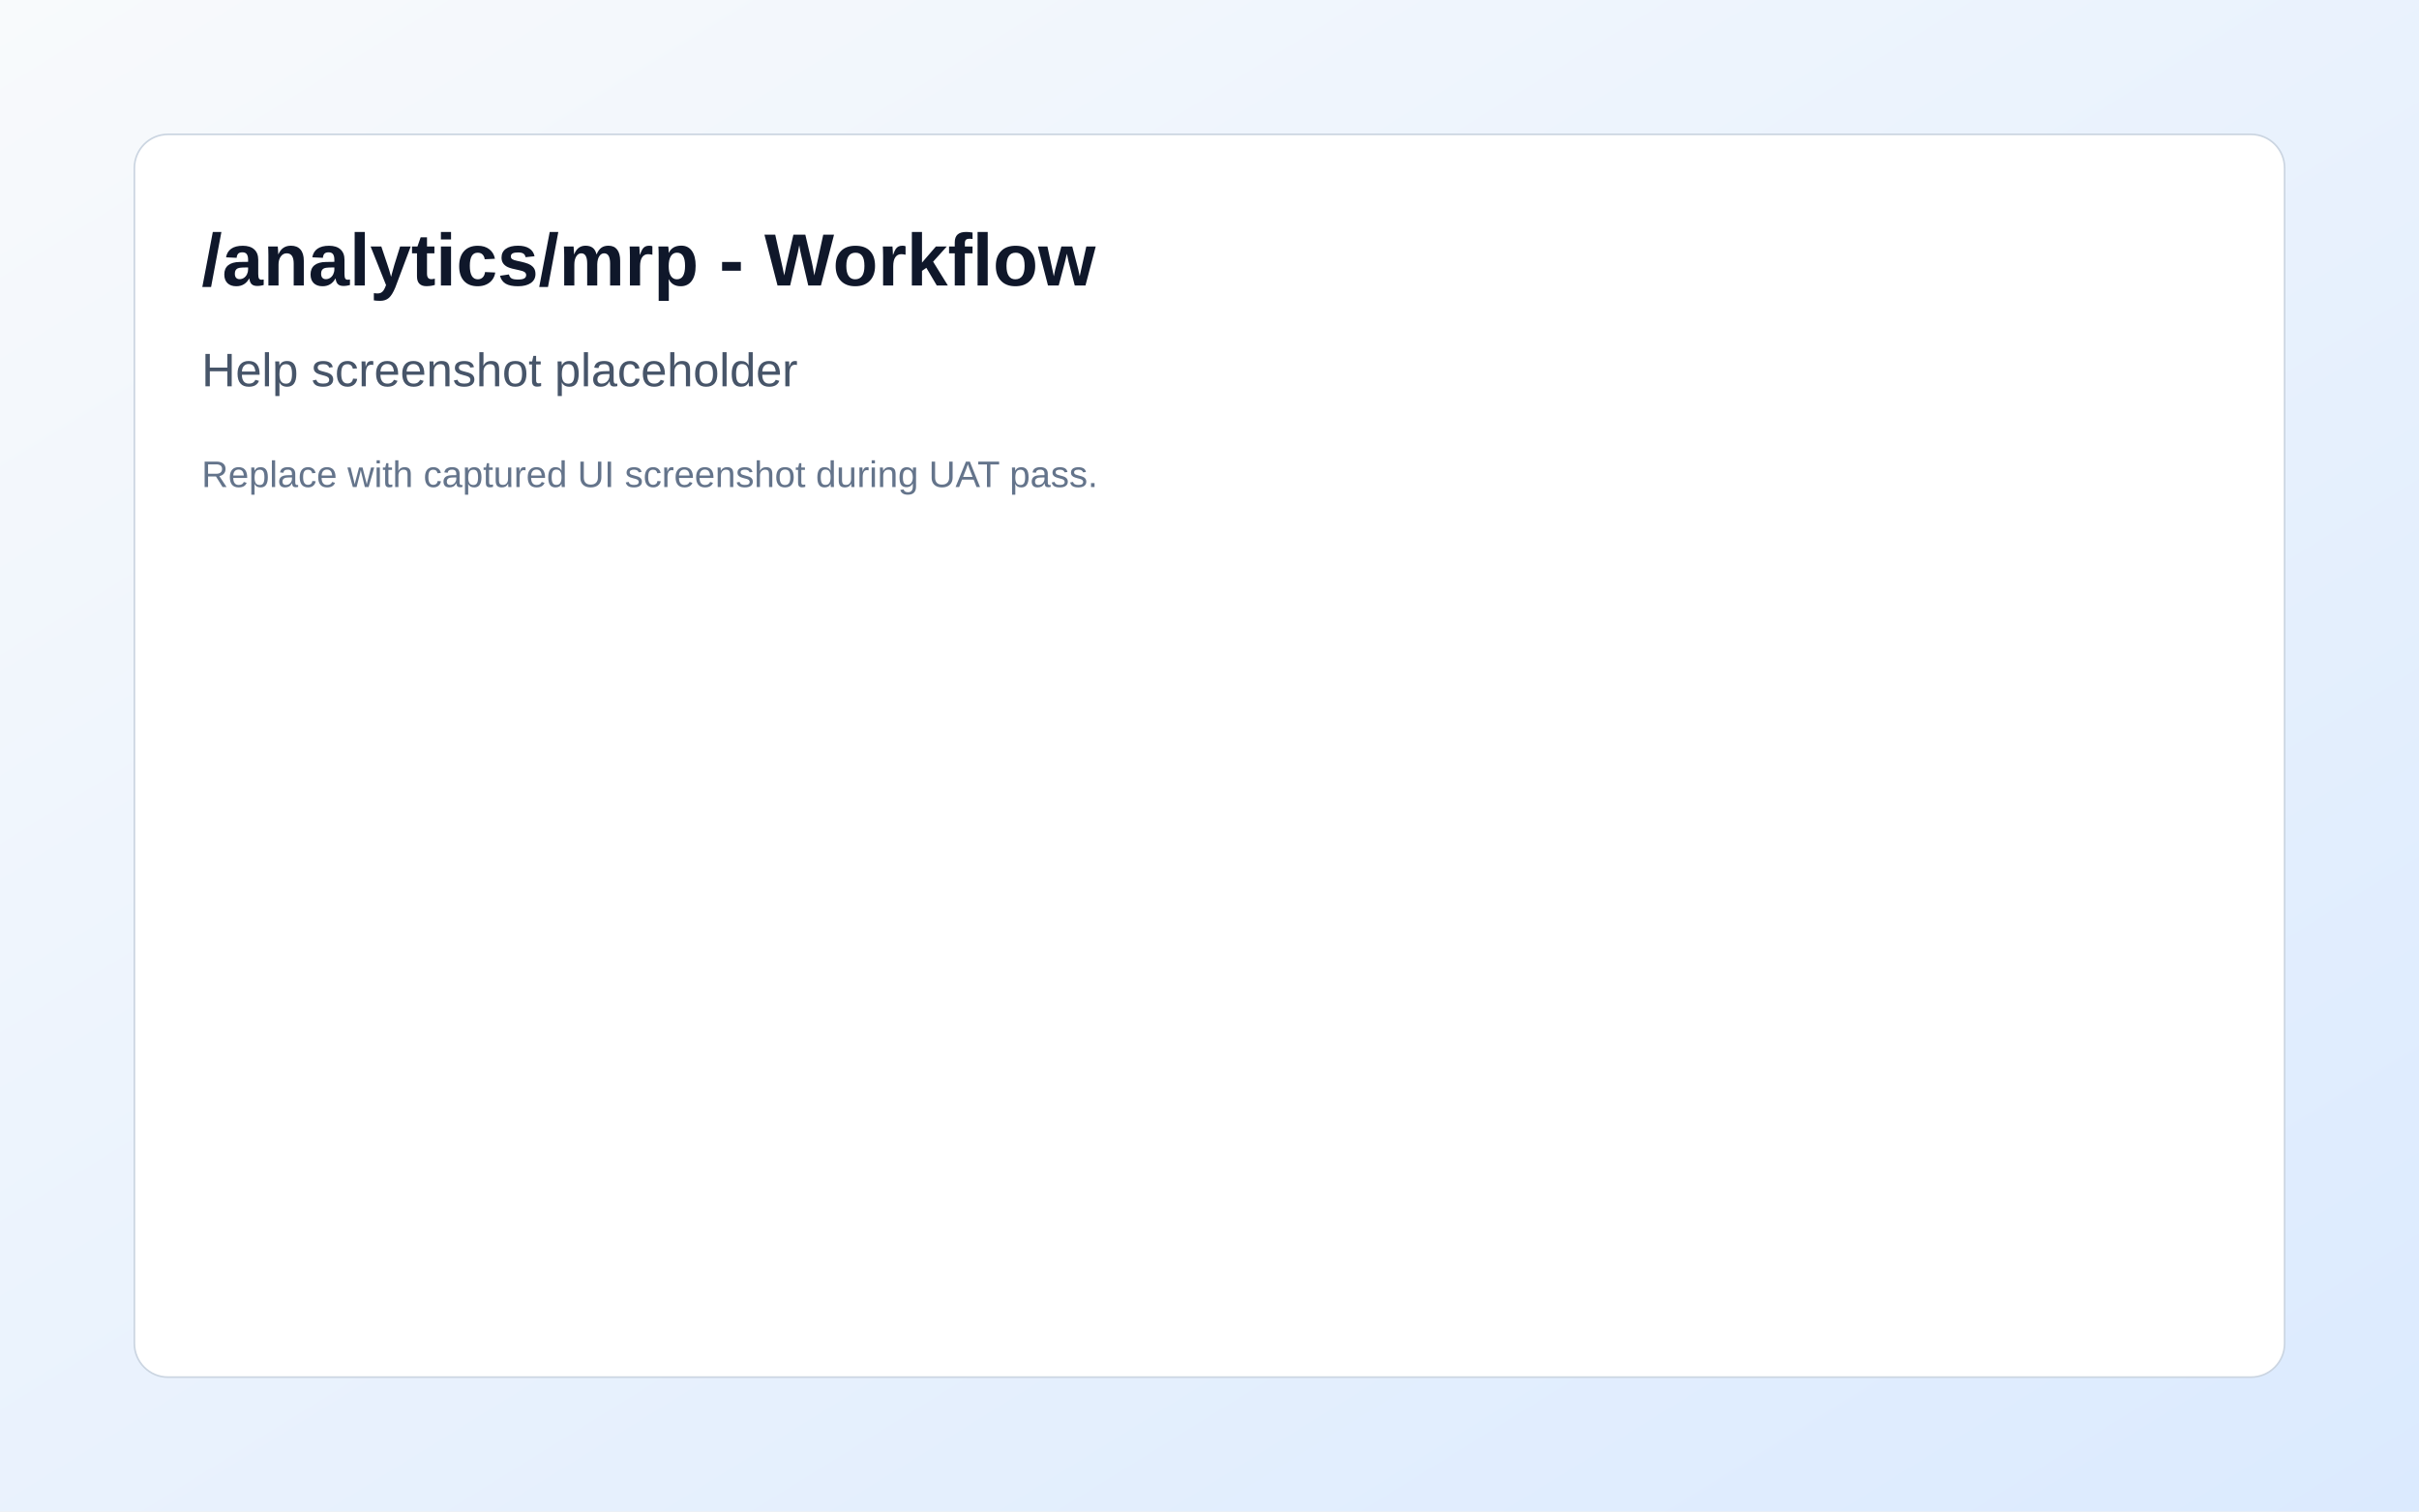
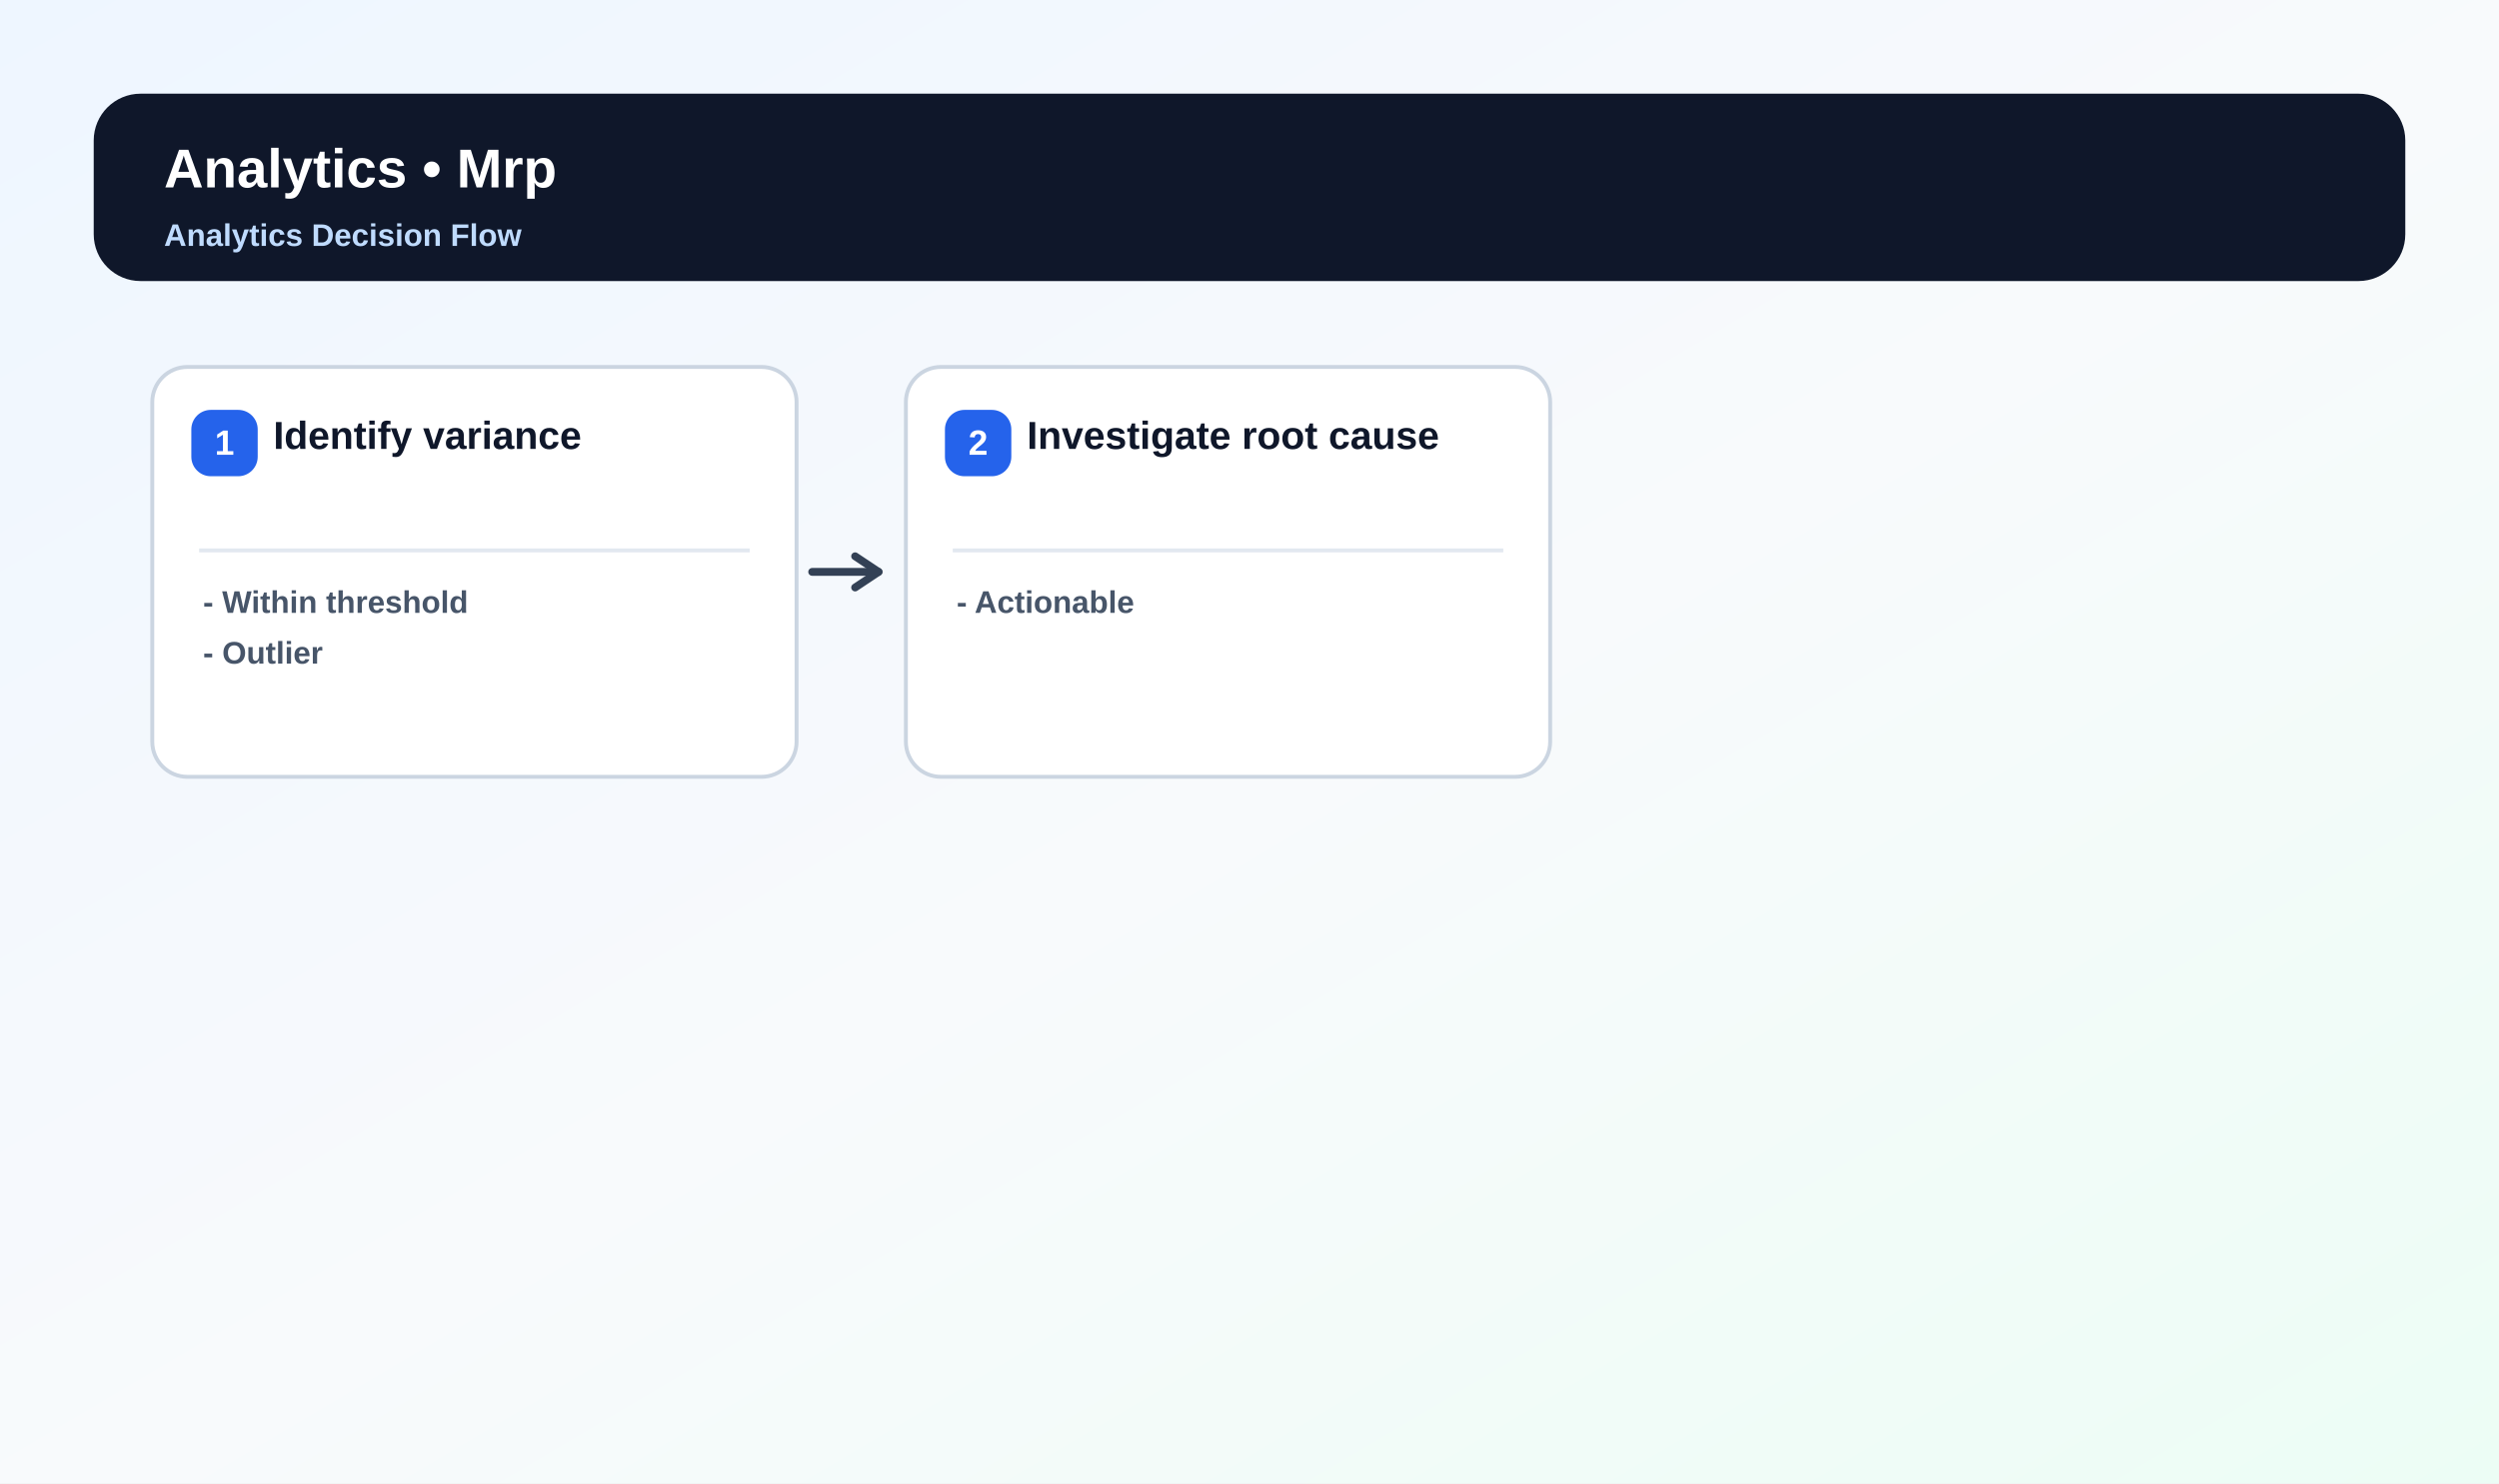
- <svg xmlns="http://www.w3.org/2000/svg" width="1440" height="900" viewBox="0 0 1440 900" role="img" aria-label="/analytics/mrp - Workflow">
+ <svg xmlns="http://www.w3.org/2000/svg" width="1280" height="760" viewBox="0 0 1280 760" role="img" aria-label="Analytics • Mrp workflow">
  <defs>
-     <linearGradient id="g" x1="0" x2="1" y1="0" y2="1">
-       <stop offset="0%" stop-color="#f8fafc" />
-       <stop offset="100%" stop-color="#dbeafe" />
+     <linearGradient id="bg" x1="0" y1="0" x2="1" y2="1">
+       <stop offset="0%" stop-color="#eef6ff" />
+       <stop offset="52%" stop-color="#f8fafc" />
+       <stop offset="100%" stop-color="#ecfdf5" />
    </linearGradient>
  </defs>
-   <rect width="1440" height="900" fill="url(#g)" />
-   <rect x="80" y="80" width="1280" height="740" rx="20" fill="#ffffff" stroke="#cbd5e1" />
-   <text x="120" y="170" fill="#0f172a" font-size="44" font-family="Arial, sans-serif" font-weight="700">/analytics/mrp - Workflow</text>
-   <text x="120" y="230" fill="#475569" font-size="28" font-family="Arial, sans-serif">Help screenshot placeholder</text>
-   <text x="120" y="290" fill="#64748b" font-size="22" font-family="Arial, sans-serif">Replace with captured UI screenshot during UAT pass.</text>
+   <rect width="1280" height="760" fill="url(#bg)" />
+   <rect x="48" y="48" width="1184" height="96" rx="24" fill="#0f172a" />
+   <text x="84" y="96" font-family="Arial, sans-serif" font-size="28" font-weight="800" fill="#ffffff">Analytics • Mrp</text>
+   <text x="84" y="126" font-family="Arial, sans-serif" font-size="16" font-weight="700" fill="#bfdbfe">Analytics Decision Flow</text>
+   <line x1="416" y1="293" x2="450" y2="293" stroke="#334155" stroke-width="4" stroke-linecap="round" />
+   <path d="M 438 285 L 450 293 L 438 301" fill="none" stroke="#334155" stroke-width="4" stroke-linecap="round" stroke-linejoin="round" />
+   <rect x="78" y="188" width="330" height="210" rx="18" fill="#ffffff" stroke="#cbd5e1" stroke-width="2" />
+   <rect x="98" y="210" width="34" height="34" rx="10" fill="#2563eb" />
+   <text x="115" y="233" text-anchor="middle" font-family="Arial, sans-serif" font-size="18" font-weight="800" fill="#ffffff">1</text>
+   <text x="140" y="230" font-family="Arial, sans-serif" font-size="20" font-weight="700" fill="#0f172a">Identify variance</text>
+   <line x1="102" y1="282" x2="384" y2="282" stroke="#e2e8f0" stroke-width="2" />
+   <text x="104" y="314" font-family="Arial, sans-serif" font-size="16" font-weight="600" fill="#475569">- Within threshold</text>
+   <text x="104" y="340" font-family="Arial, sans-serif" font-size="16" font-weight="600" fill="#475569">- Outlier</text>
+   <rect x="464" y="188" width="330" height="210" rx="18" fill="#ffffff" stroke="#cbd5e1" stroke-width="2" />
+   <rect x="484" y="210" width="34" height="34" rx="10" fill="#2563eb" />
+   <text x="501" y="233" text-anchor="middle" font-family="Arial, sans-serif" font-size="18" font-weight="800" fill="#ffffff">2</text>
+   <text x="526" y="230" font-family="Arial, sans-serif" font-size="20" font-weight="700" fill="#0f172a">Investigate root cause</text>
+   <line x1="488" y1="282" x2="770" y2="282" stroke="#e2e8f0" stroke-width="2" />
+   <text x="490" y="314" font-family="Arial, sans-serif" font-size="16" font-weight="600" fill="#475569">- Actionable</text>
</svg>
